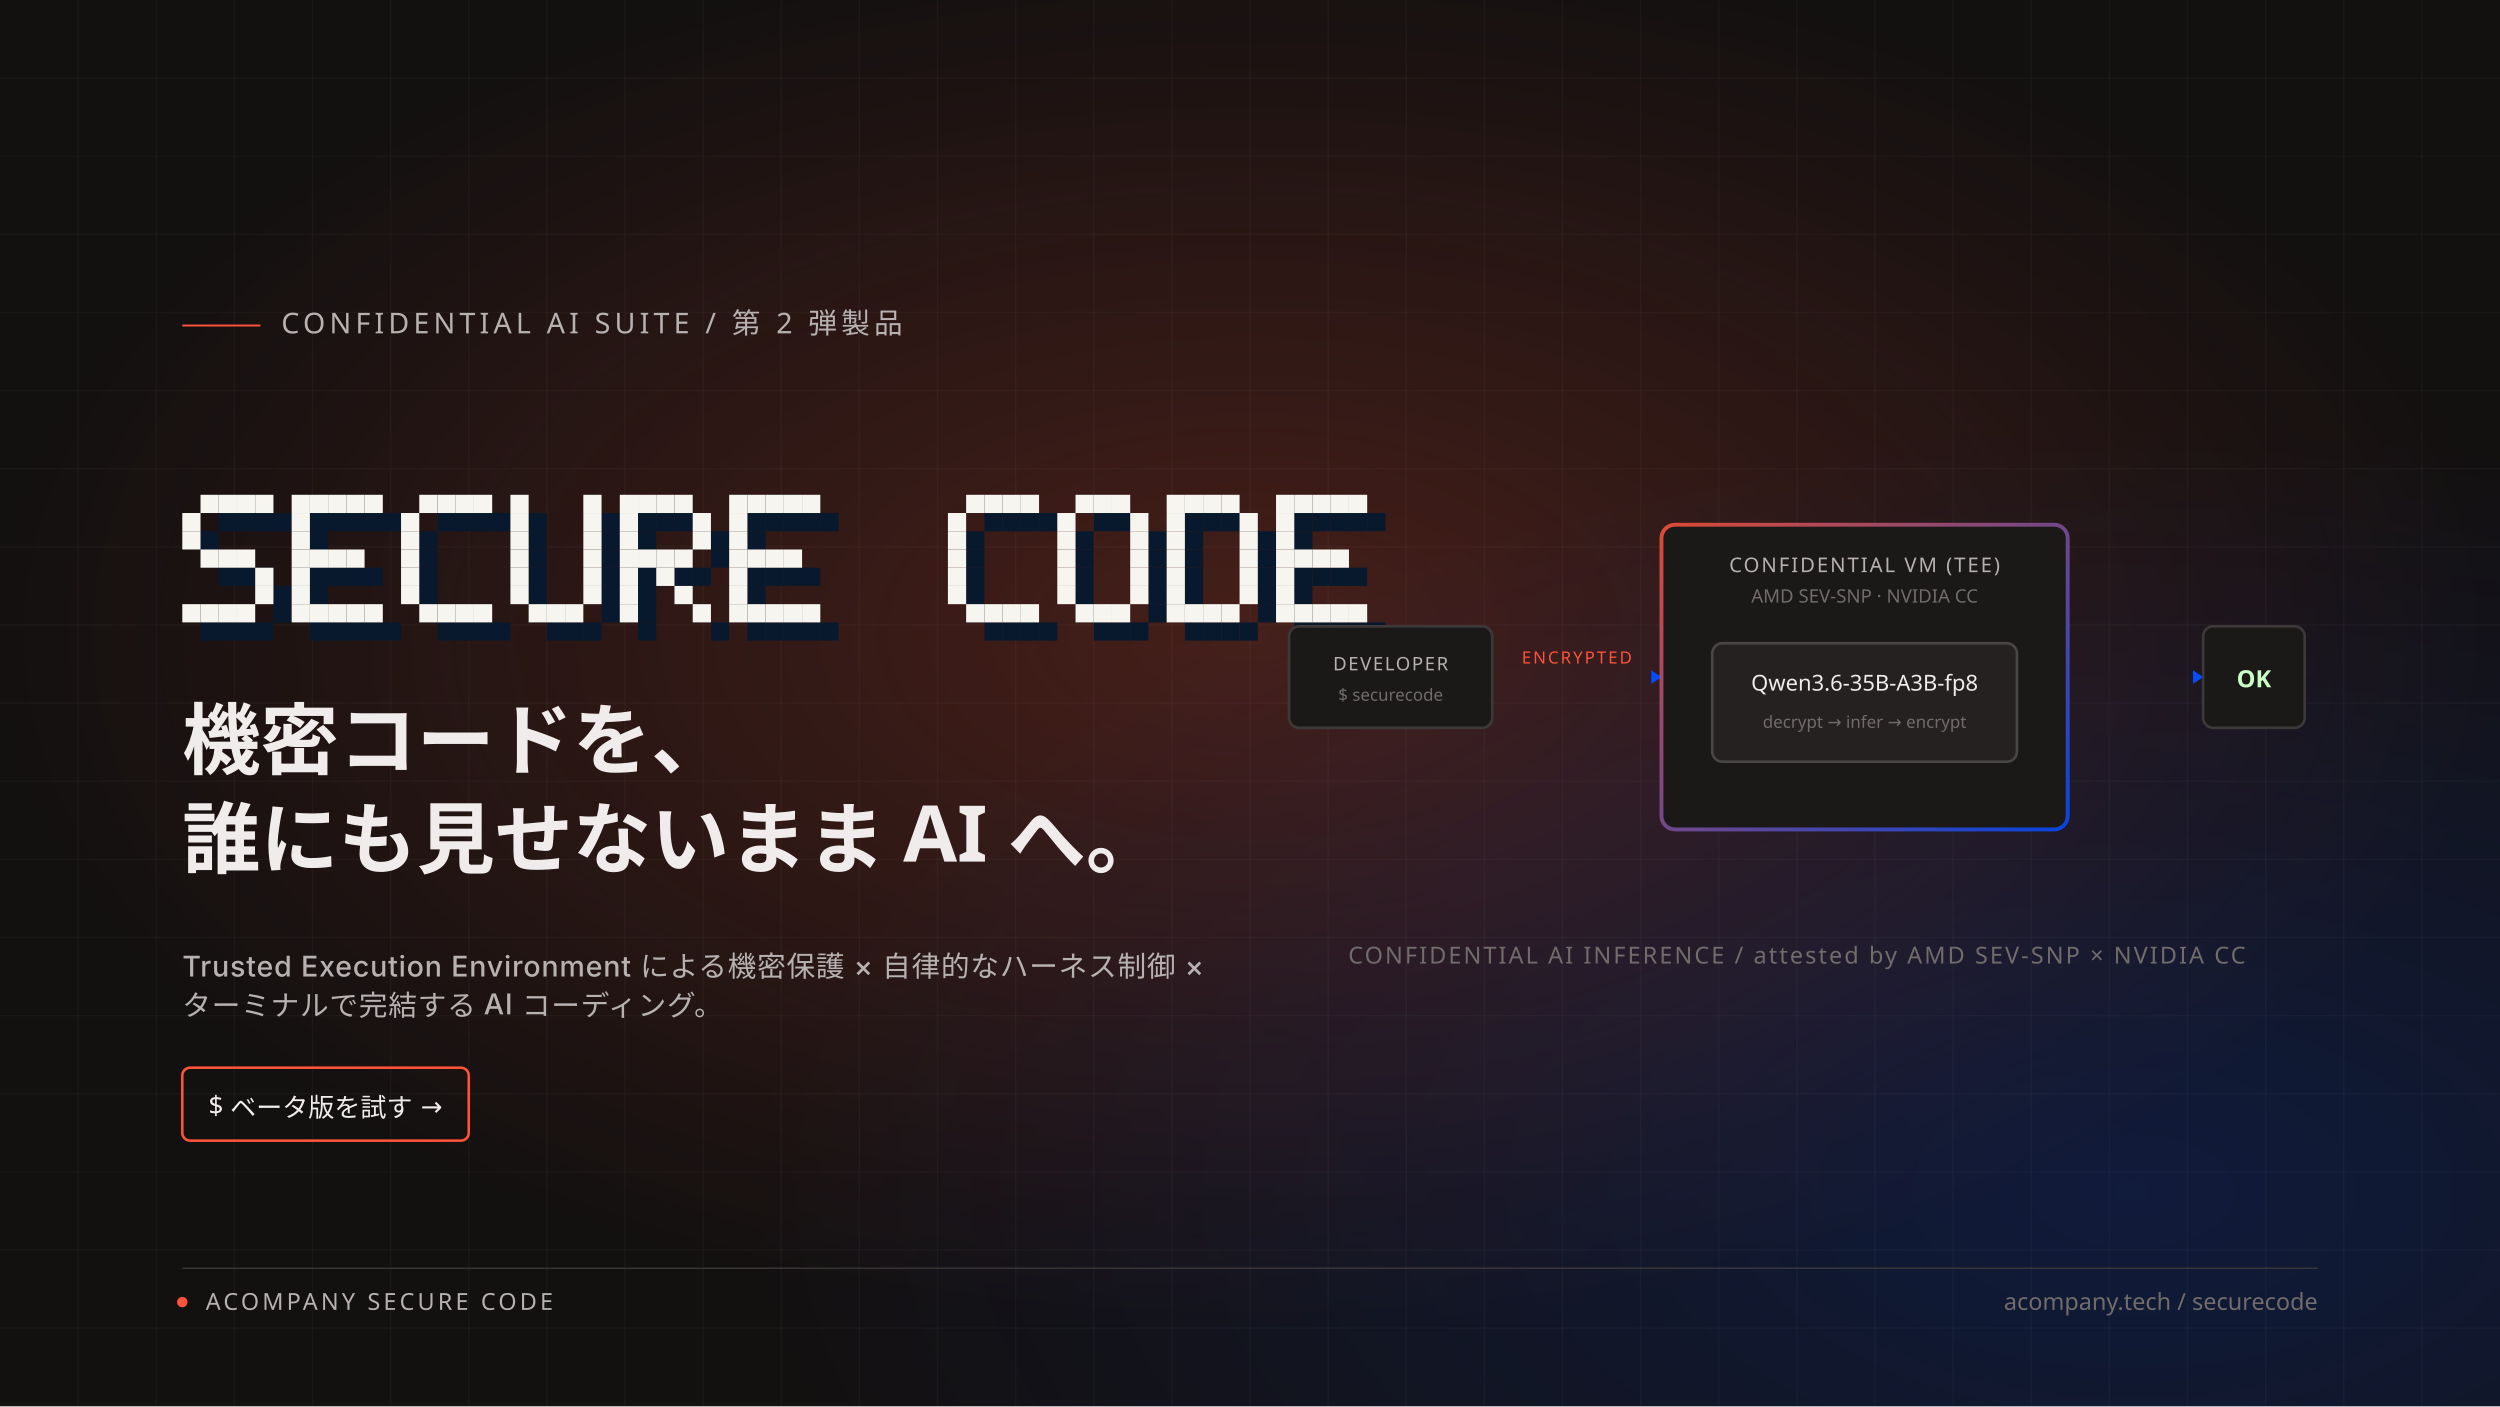
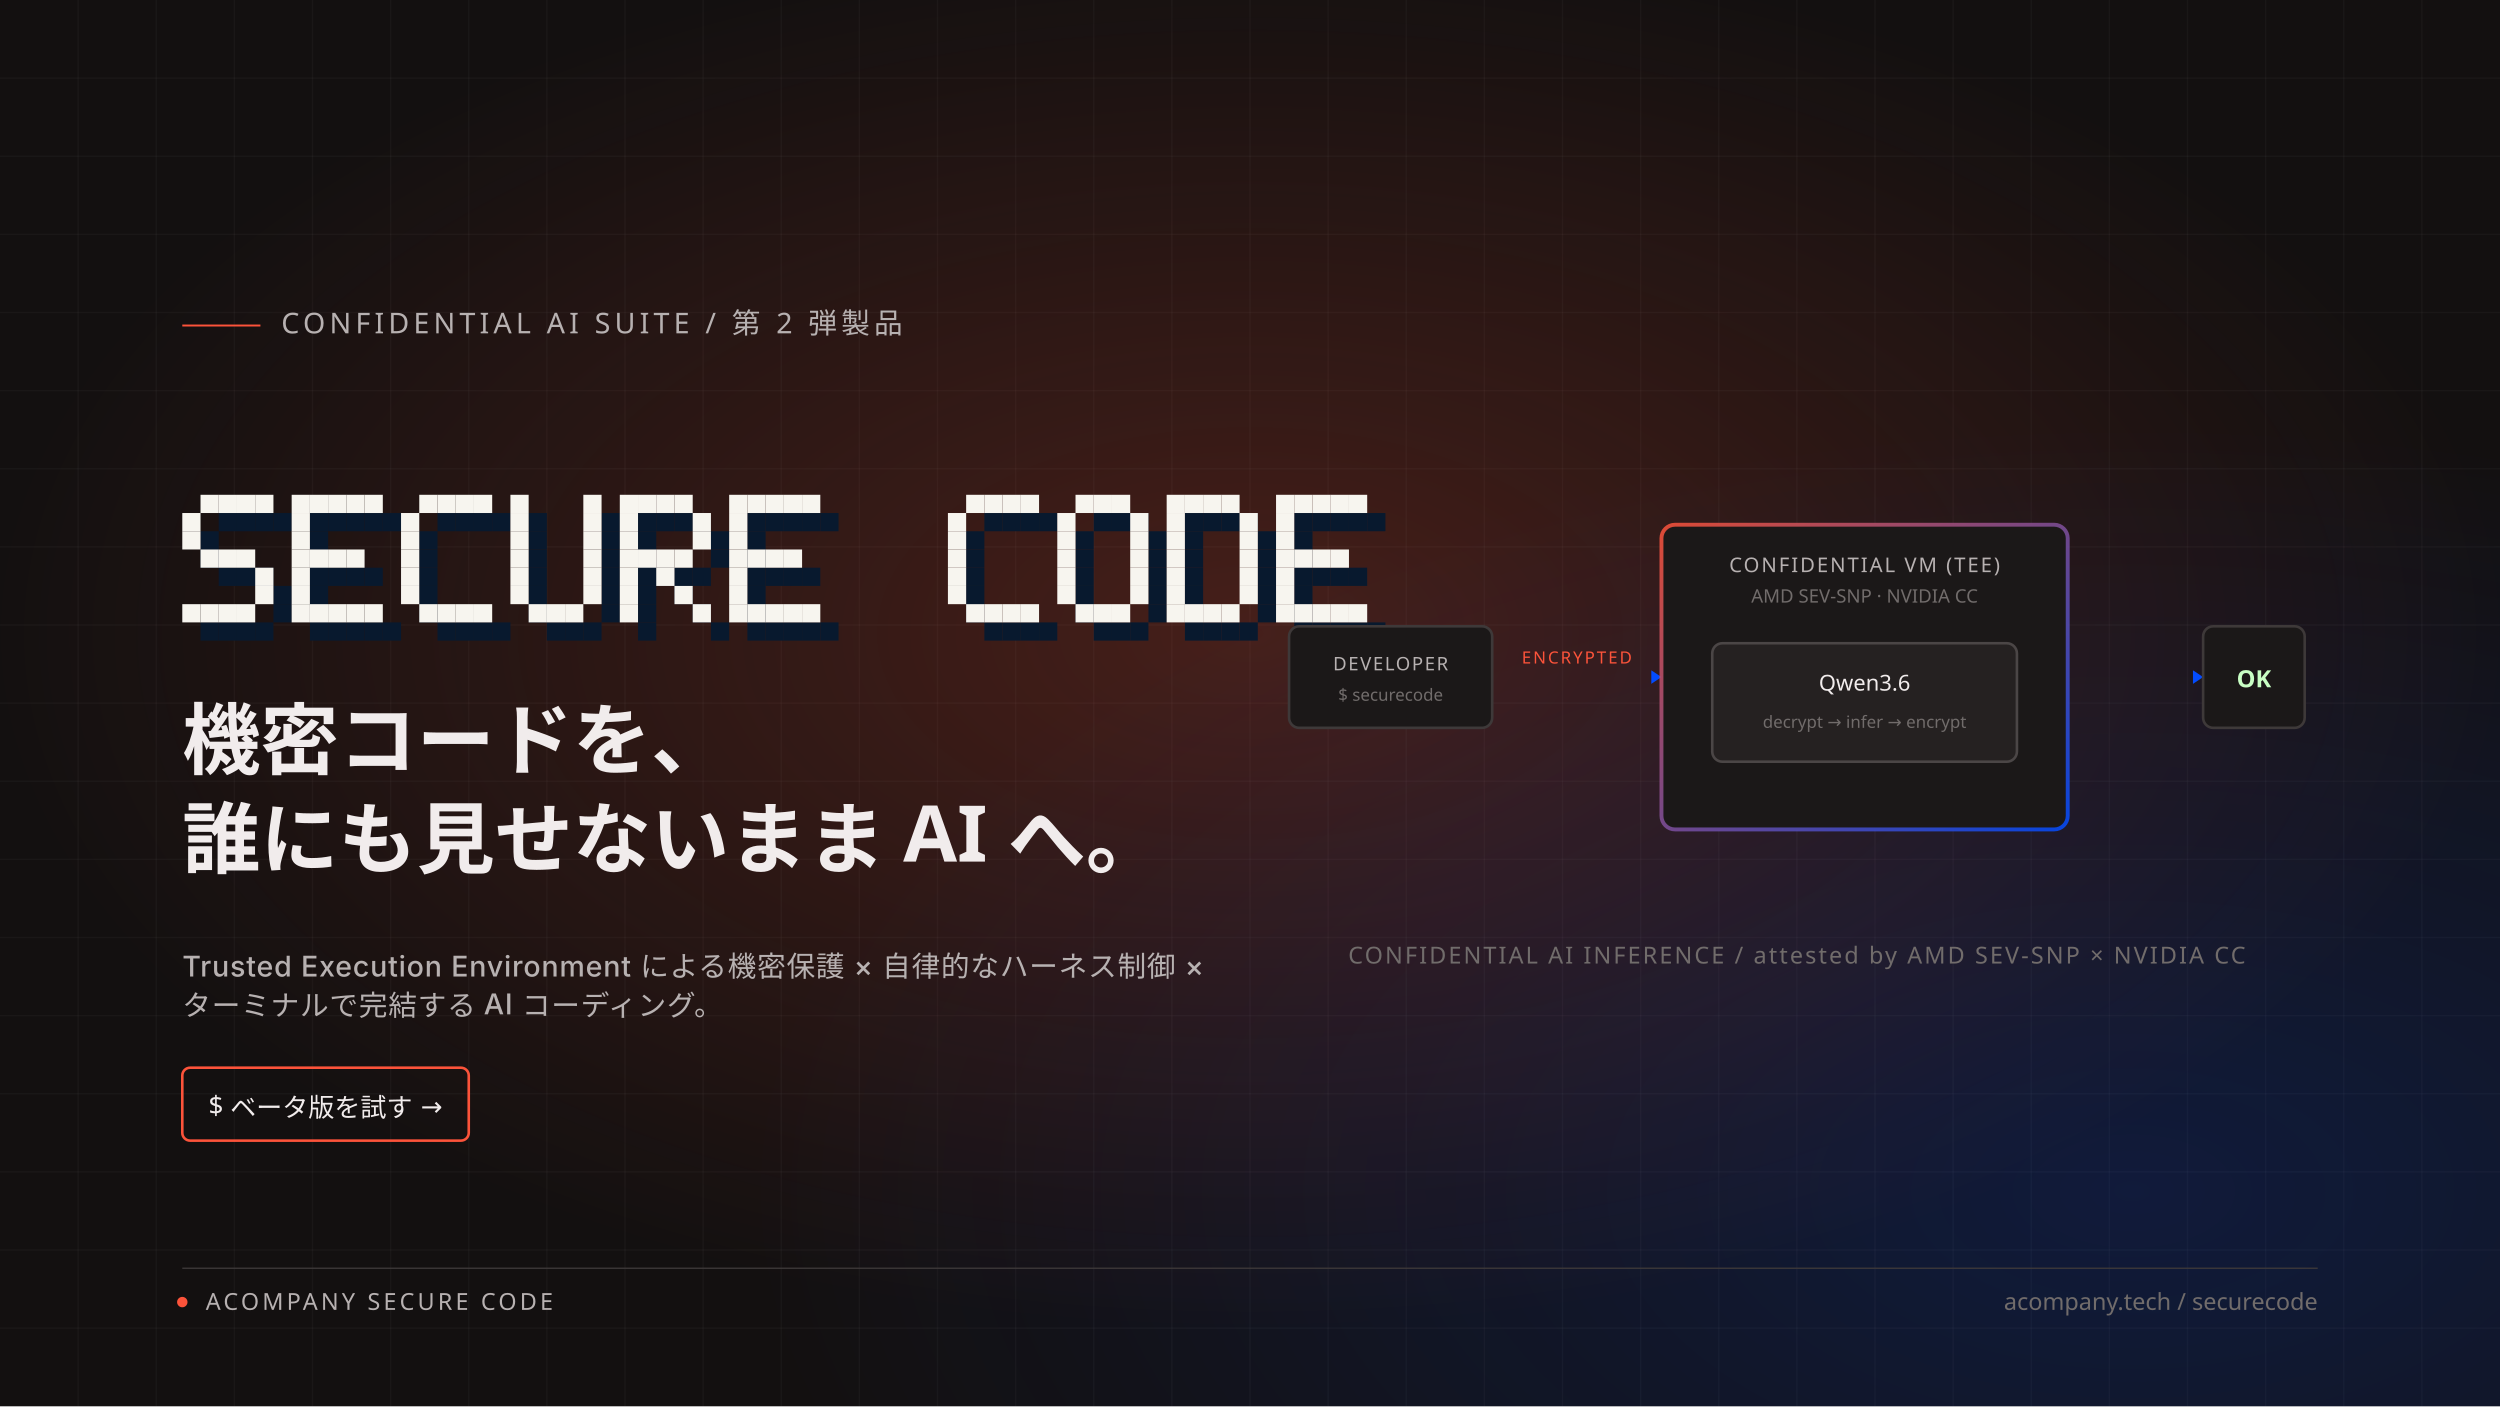
<svg xmlns="http://www.w3.org/2000/svg" width="1920" height="1080" viewBox="0 0 1920 1080" data-name="secure-code-key-visual-wide">
  <rect width="1920" height="1080" fill="#131010" />
  <g data-label="grid">
    <line x1="0" y1="60" x2="1920" y2="60" stroke="#ffffff" stroke-opacity="0.035" />
    <line x1="0" y1="120" x2="1920" y2="120" stroke="#ffffff" stroke-opacity="0.035" />
    <line x1="0" y1="180" x2="1920" y2="180" stroke="#ffffff" stroke-opacity="0.035" />
    <line x1="0" y1="240" x2="1920" y2="240" stroke="#ffffff" stroke-opacity="0.035" />
    <line x1="0" y1="300" x2="1920" y2="300" stroke="#ffffff" stroke-opacity="0.035" />
    <line x1="0" y1="360" x2="1920" y2="360" stroke="#ffffff" stroke-opacity="0.035" />
    <line x1="0" y1="420" x2="1920" y2="420" stroke="#ffffff" stroke-opacity="0.035" />
    <line x1="0" y1="480" x2="1920" y2="480" stroke="#ffffff" stroke-opacity="0.035" />
    <line x1="0" y1="540" x2="1920" y2="540" stroke="#ffffff" stroke-opacity="0.035" />
    <line x1="0" y1="600" x2="1920" y2="600" stroke="#ffffff" stroke-opacity="0.035" />
    <line x1="0" y1="660" x2="1920" y2="660" stroke="#ffffff" stroke-opacity="0.035" />
    <line x1="0" y1="720" x2="1920" y2="720" stroke="#ffffff" stroke-opacity="0.035" />
    <line x1="0" y1="780" x2="1920" y2="780" stroke="#ffffff" stroke-opacity="0.035" />
    <line x1="0" y1="840" x2="1920" y2="840" stroke="#ffffff" stroke-opacity="0.035" />
    <line x1="0" y1="900" x2="1920" y2="900" stroke="#ffffff" stroke-opacity="0.035" />
    <line x1="0" y1="960" x2="1920" y2="960" stroke="#ffffff" stroke-opacity="0.035" />
    <line x1="0" y1="1020" x2="1920" y2="1020" stroke="#ffffff" stroke-opacity="0.035" />
    <line x1="60" y1="0" x2="60" y2="1080" stroke="#ffffff" stroke-opacity="0.035" />
    <line x1="120" y1="0" x2="120" y2="1080" stroke="#ffffff" stroke-opacity="0.035" />
    <line x1="180" y1="0" x2="180" y2="1080" stroke="#ffffff" stroke-opacity="0.035" />
    <line x1="240" y1="0" x2="240" y2="1080" stroke="#ffffff" stroke-opacity="0.035" />
    <line x1="300" y1="0" x2="300" y2="1080" stroke="#ffffff" stroke-opacity="0.035" />
    <line x1="360" y1="0" x2="360" y2="1080" stroke="#ffffff" stroke-opacity="0.035" />
    <line x1="420" y1="0" x2="420" y2="1080" stroke="#ffffff" stroke-opacity="0.035" />
    <line x1="480" y1="0" x2="480" y2="1080" stroke="#ffffff" stroke-opacity="0.035" />
    <line x1="540" y1="0" x2="540" y2="1080" stroke="#ffffff" stroke-opacity="0.035" />
    <line x1="600" y1="0" x2="600" y2="1080" stroke="#ffffff" stroke-opacity="0.035" />
    <line x1="660" y1="0" x2="660" y2="1080" stroke="#ffffff" stroke-opacity="0.035" />
    <line x1="720" y1="0" x2="720" y2="1080" stroke="#ffffff" stroke-opacity="0.035" />
    <line x1="780" y1="0" x2="780" y2="1080" stroke="#ffffff" stroke-opacity="0.035" />
    <line x1="840" y1="0" x2="840" y2="1080" stroke="#ffffff" stroke-opacity="0.035" />
    <line x1="900" y1="0" x2="900" y2="1080" stroke="#ffffff" stroke-opacity="0.035" />
    <line x1="960" y1="0" x2="960" y2="1080" stroke="#ffffff" stroke-opacity="0.035" />
    <line x1="1020" y1="0" x2="1020" y2="1080" stroke="#ffffff" stroke-opacity="0.035" />
    <line x1="1080" y1="0" x2="1080" y2="1080" stroke="#ffffff" stroke-opacity="0.035" />
    <line x1="1140" y1="0" x2="1140" y2="1080" stroke="#ffffff" stroke-opacity="0.035" />
    <line x1="1200" y1="0" x2="1200" y2="1080" stroke="#ffffff" stroke-opacity="0.035" />
    <line x1="1260" y1="0" x2="1260" y2="1080" stroke="#ffffff" stroke-opacity="0.035" />
    <line x1="1320" y1="0" x2="1320" y2="1080" stroke="#ffffff" stroke-opacity="0.035" />
    <line x1="1380" y1="0" x2="1380" y2="1080" stroke="#ffffff" stroke-opacity="0.035" />
    <line x1="1440" y1="0" x2="1440" y2="1080" stroke="#ffffff" stroke-opacity="0.035" />
    <line x1="1500" y1="0" x2="1500" y2="1080" stroke="#ffffff" stroke-opacity="0.035" />
    <line x1="1560" y1="0" x2="1560" y2="1080" stroke="#ffffff" stroke-opacity="0.035" />
    <line x1="1620" y1="0" x2="1620" y2="1080" stroke="#ffffff" stroke-opacity="0.035" />
    <line x1="1680" y1="0" x2="1680" y2="1080" stroke="#ffffff" stroke-opacity="0.035" />
    <line x1="1740" y1="0" x2="1740" y2="1080" stroke="#ffffff" stroke-opacity="0.035" />
    <line x1="1800" y1="0" x2="1800" y2="1080" stroke="#ffffff" stroke-opacity="0.035" />
    <line x1="1860" y1="0" x2="1860" y2="1080" stroke="#ffffff" stroke-opacity="0.035" />
  </g>
  <g data-label="ambient">
    <radialGradient id="glow-ember" cx="0.5" cy="0.45" r="0.5">
      <stop offset="0%" stop-color="#fc533a" stop-opacity="0.22" />
      <stop offset="100%" stop-color="#fc533a" stop-opacity="0" />
    </radialGradient>
    <radialGradient id="glow-cobalt" cx="0.85" cy="0.85" r="0.55">
      <stop offset="0%" stop-color="#034cff" stop-opacity="0.18" />
      <stop offset="100%" stop-color="#034cff" stop-opacity="0" />
    </radialGradient>
    <rect width="1920" height="1080" fill="url(#glow-ember)" />
    <rect width="1920" height="1080" fill="url(#glow-cobalt)" />
  </g>
  <g data-label="left-pane">
    <g data-label="stamp">
      <line x1="140" y1="250" x2="200" y2="250" stroke="#fc533a" stroke-width="1.5" />
      <text x="216" y="256" font-family="JetBrains Mono, sans-serif" font-size="22" font-weight="500" fill="#b7b1b1" text-anchor="start" letter-spacing="3.2">CONFIDENTIAL AI SUITE  /  第 2 弾製品</text>
    </g>
    <g data-label="wordmark">
      <g data-label="wordmark-shadow">
        <rect x="168" y="394" width="14" height="14" fill="#08192e" />
        <rect x="182" y="394" width="14" height="14" fill="#08192e" />
        <rect x="196" y="394" width="14" height="14" fill="#08192e" />
        <rect x="210" y="394" width="14" height="14" fill="#08192e" />
        <rect x="154" y="408" width="14" height="14" fill="#08192e" />
        <rect x="154" y="422" width="14" height="14" fill="#08192e" />
        <rect x="168" y="436" width="14" height="14" fill="#08192e" />
        <rect x="182" y="436" width="14" height="14" fill="#08192e" />
        <rect x="196" y="436" width="14" height="14" fill="#08192e" />
        <rect x="210" y="450" width="14" height="14" fill="#08192e" />
        <rect x="210" y="464" width="14" height="14" fill="#08192e" />
        <rect x="154" y="478" width="14" height="14" fill="#08192e" />
        <rect x="168" y="478" width="14" height="14" fill="#08192e" />
        <rect x="182" y="478" width="14" height="14" fill="#08192e" />
        <rect x="196" y="478" width="14" height="14" fill="#08192e" />
        <rect x="238" y="394" width="14" height="14" fill="#08192e" />
        <rect x="252" y="394" width="14" height="14" fill="#08192e" />
        <rect x="266" y="394" width="14" height="14" fill="#08192e" />
        <rect x="280" y="394" width="14" height="14" fill="#08192e" />
        <rect x="294" y="394" width="14" height="14" fill="#08192e" />
        <rect x="238" y="408" width="14" height="14" fill="#08192e" />
        <rect x="238" y="422" width="14" height="14" fill="#08192e" />
        <rect x="238" y="436" width="14" height="14" fill="#08192e" />
        <rect x="252" y="436" width="14" height="14" fill="#08192e" />
        <rect x="266" y="436" width="14" height="14" fill="#08192e" />
        <rect x="280" y="436" width="14" height="14" fill="#08192e" />
        <rect x="238" y="450" width="14" height="14" fill="#08192e" />
        <rect x="238" y="464" width="14" height="14" fill="#08192e" />
        <rect x="238" y="478" width="14" height="14" fill="#08192e" />
        <rect x="252" y="478" width="14" height="14" fill="#08192e" />
        <rect x="266" y="478" width="14" height="14" fill="#08192e" />
        <rect x="280" y="478" width="14" height="14" fill="#08192e" />
        <rect x="294" y="478" width="14" height="14" fill="#08192e" />
        <rect x="336" y="394" width="14" height="14" fill="#08192e" />
        <rect x="350" y="394" width="14" height="14" fill="#08192e" />
        <rect x="364" y="394" width="14" height="14" fill="#08192e" />
        <rect x="378" y="394" width="14" height="14" fill="#08192e" />
        <rect x="322" y="408" width="14" height="14" fill="#08192e" />
        <rect x="322" y="422" width="14" height="14" fill="#08192e" />
        <rect x="322" y="436" width="14" height="14" fill="#08192e" />
        <rect x="322" y="450" width="14" height="14" fill="#08192e" />
        <rect x="322" y="464" width="14" height="14" fill="#08192e" />
        <rect x="336" y="478" width="14" height="14" fill="#08192e" />
        <rect x="350" y="478" width="14" height="14" fill="#08192e" />
        <rect x="364" y="478" width="14" height="14" fill="#08192e" />
        <rect x="378" y="478" width="14" height="14" fill="#08192e" />
        <rect x="406" y="394" width="14" height="14" fill="#08192e" />
        <rect x="462" y="394" width="14" height="14" fill="#08192e" />
        <rect x="406" y="408" width="14" height="14" fill="#08192e" />
        <rect x="462" y="408" width="14" height="14" fill="#08192e" />
        <rect x="406" y="422" width="14" height="14" fill="#08192e" />
        <rect x="462" y="422" width="14" height="14" fill="#08192e" />
        <rect x="406" y="436" width="14" height="14" fill="#08192e" />
        <rect x="462" y="436" width="14" height="14" fill="#08192e" />
        <rect x="406" y="450" width="14" height="14" fill="#08192e" />
        <rect x="462" y="450" width="14" height="14" fill="#08192e" />
        <rect x="406" y="464" width="14" height="14" fill="#08192e" />
        <rect x="462" y="464" width="14" height="14" fill="#08192e" />
        <rect x="420" y="478" width="14" height="14" fill="#08192e" />
        <rect x="434" y="478" width="14" height="14" fill="#08192e" />
        <rect x="448" y="478" width="14" height="14" fill="#08192e" />
        <rect x="490" y="394" width="14" height="14" fill="#08192e" />
        <rect x="504" y="394" width="14" height="14" fill="#08192e" />
        <rect x="518" y="394" width="14" height="14" fill="#08192e" />
        <rect x="532" y="394" width="14" height="14" fill="#08192e" />
        <rect x="490" y="408" width="14" height="14" fill="#08192e" />
        <rect x="546" y="408" width="14" height="14" fill="#08192e" />
        <rect x="490" y="422" width="14" height="14" fill="#08192e" />
        <rect x="546" y="422" width="14" height="14" fill="#08192e" />
        <rect x="490" y="436" width="14" height="14" fill="#08192e" />
        <rect x="504" y="436" width="14" height="14" fill="#08192e" />
        <rect x="518" y="436" width="14" height="14" fill="#08192e" />
        <rect x="532" y="436" width="14" height="14" fill="#08192e" />
        <rect x="490" y="450" width="14" height="14" fill="#08192e" />
        <rect x="518" y="450" width="14" height="14" fill="#08192e" />
        <rect x="490" y="464" width="14" height="14" fill="#08192e" />
        <rect x="532" y="464" width="14" height="14" fill="#08192e" />
        <rect x="490" y="478" width="14" height="14" fill="#08192e" />
        <rect x="546" y="478" width="14" height="14" fill="#08192e" />
        <rect x="574" y="394" width="14" height="14" fill="#08192e" />
        <rect x="588" y="394" width="14" height="14" fill="#08192e" />
        <rect x="602" y="394" width="14" height="14" fill="#08192e" />
        <rect x="616" y="394" width="14" height="14" fill="#08192e" />
        <rect x="630" y="394" width="14" height="14" fill="#08192e" />
        <rect x="574" y="408" width="14" height="14" fill="#08192e" />
        <rect x="574" y="422" width="14" height="14" fill="#08192e" />
        <rect x="574" y="436" width="14" height="14" fill="#08192e" />
        <rect x="588" y="436" width="14" height="14" fill="#08192e" />
        <rect x="602" y="436" width="14" height="14" fill="#08192e" />
        <rect x="616" y="436" width="14" height="14" fill="#08192e" />
        <rect x="574" y="450" width="14" height="14" fill="#08192e" />
        <rect x="574" y="464" width="14" height="14" fill="#08192e" />
        <rect x="574" y="478" width="14" height="14" fill="#08192e" />
        <rect x="588" y="478" width="14" height="14" fill="#08192e" />
        <rect x="602" y="478" width="14" height="14" fill="#08192e" />
        <rect x="616" y="478" width="14" height="14" fill="#08192e" />
        <rect x="630" y="478" width="14" height="14" fill="#08192e" />
        <rect x="756" y="394" width="14" height="14" fill="#08192e" />
        <rect x="770" y="394" width="14" height="14" fill="#08192e" />
        <rect x="784" y="394" width="14" height="14" fill="#08192e" />
        <rect x="798" y="394" width="14" height="14" fill="#08192e" />
        <rect x="742" y="408" width="14" height="14" fill="#08192e" />
        <rect x="742" y="422" width="14" height="14" fill="#08192e" />
        <rect x="742" y="436" width="14" height="14" fill="#08192e" />
        <rect x="742" y="450" width="14" height="14" fill="#08192e" />
        <rect x="742" y="464" width="14" height="14" fill="#08192e" />
        <rect x="756" y="478" width="14" height="14" fill="#08192e" />
        <rect x="770" y="478" width="14" height="14" fill="#08192e" />
        <rect x="784" y="478" width="14" height="14" fill="#08192e" />
        <rect x="798" y="478" width="14" height="14" fill="#08192e" />
        <rect x="840" y="394" width="14" height="14" fill="#08192e" />
        <rect x="854" y="394" width="14" height="14" fill="#08192e" />
        <rect x="868" y="394" width="14" height="14" fill="#08192e" />
        <rect x="826" y="408" width="14" height="14" fill="#08192e" />
        <rect x="882" y="408" width="14" height="14" fill="#08192e" />
        <rect x="826" y="422" width="14" height="14" fill="#08192e" />
        <rect x="882" y="422" width="14" height="14" fill="#08192e" />
        <rect x="826" y="436" width="14" height="14" fill="#08192e" />
        <rect x="882" y="436" width="14" height="14" fill="#08192e" />
        <rect x="826" y="450" width="14" height="14" fill="#08192e" />
        <rect x="882" y="450" width="14" height="14" fill="#08192e" />
        <rect x="826" y="464" width="14" height="14" fill="#08192e" />
        <rect x="882" y="464" width="14" height="14" fill="#08192e" />
        <rect x="840" y="478" width="14" height="14" fill="#08192e" />
        <rect x="854" y="478" width="14" height="14" fill="#08192e" />
        <rect x="868" y="478" width="14" height="14" fill="#08192e" />
        <rect x="910" y="394" width="14" height="14" fill="#08192e" />
        <rect x="924" y="394" width="14" height="14" fill="#08192e" />
        <rect x="938" y="394" width="14" height="14" fill="#08192e" />
        <rect x="952" y="394" width="14" height="14" fill="#08192e" />
        <rect x="910" y="408" width="14" height="14" fill="#08192e" />
        <rect x="966" y="408" width="14" height="14" fill="#08192e" />
        <rect x="910" y="422" width="14" height="14" fill="#08192e" />
        <rect x="966" y="422" width="14" height="14" fill="#08192e" />
        <rect x="910" y="436" width="14" height="14" fill="#08192e" />
        <rect x="966" y="436" width="14" height="14" fill="#08192e" />
        <rect x="910" y="450" width="14" height="14" fill="#08192e" />
        <rect x="966" y="450" width="14" height="14" fill="#08192e" />
        <rect x="910" y="464" width="14" height="14" fill="#08192e" />
        <rect x="966" y="464" width="14" height="14" fill="#08192e" />
        <rect x="910" y="478" width="14" height="14" fill="#08192e" />
        <rect x="924" y="478" width="14" height="14" fill="#08192e" />
        <rect x="938" y="478" width="14" height="14" fill="#08192e" />
        <rect x="952" y="478" width="14" height="14" fill="#08192e" />
        <rect x="994" y="394" width="14" height="14" fill="#08192e" />
        <rect x="1008" y="394" width="14" height="14" fill="#08192e" />
        <rect x="1022" y="394" width="14" height="14" fill="#08192e" />
        <rect x="1036" y="394" width="14" height="14" fill="#08192e" />
        <rect x="1050" y="394" width="14" height="14" fill="#08192e" />
        <rect x="994" y="408" width="14" height="14" fill="#08192e" />
        <rect x="994" y="422" width="14" height="14" fill="#08192e" />
        <rect x="994" y="436" width="14" height="14" fill="#08192e" />
        <rect x="1008" y="436" width="14" height="14" fill="#08192e" />
        <rect x="1022" y="436" width="14" height="14" fill="#08192e" />
        <rect x="1036" y="436" width="14" height="14" fill="#08192e" />
        <rect x="994" y="450" width="14" height="14" fill="#08192e" />
        <rect x="994" y="464" width="14" height="14" fill="#08192e" />
        <rect x="994" y="478" width="14" height="14" fill="#08192e" />
        <rect x="1008" y="478" width="14" height="14" fill="#08192e" />
        <rect x="1022" y="478" width="14" height="14" fill="#08192e" />
        <rect x="1036" y="478" width="14" height="14" fill="#08192e" />
        <rect x="1050" y="478" width="14" height="14" fill="#08192e" />
      </g>
      <g data-label="wordmark-main">
        <rect x="154" y="380" width="14" height="14" fill="#f7f5ef" />
        <rect x="168" y="380" width="14" height="14" fill="#f7f5ef" />
        <rect x="182" y="380" width="14" height="14" fill="#f7f5ef" />
        <rect x="196" y="380" width="14" height="14" fill="#f7f5ef" />
        <rect x="140" y="394" width="14" height="14" fill="#f7f5ef" />
        <rect x="140" y="408" width="14" height="14" fill="#f7f5ef" />
        <rect x="154" y="422" width="14" height="14" fill="#f7f5ef" />
        <rect x="168" y="422" width="14" height="14" fill="#f7f5ef" />
        <rect x="182" y="422" width="14" height="14" fill="#f7f5ef" />
        <rect x="196" y="436" width="14" height="14" fill="#f7f5ef" />
        <rect x="196" y="450" width="14" height="14" fill="#f7f5ef" />
        <rect x="140" y="464" width="14" height="14" fill="#f7f5ef" />
        <rect x="154" y="464" width="14" height="14" fill="#f7f5ef" />
        <rect x="168" y="464" width="14" height="14" fill="#f7f5ef" />
        <rect x="182" y="464" width="14" height="14" fill="#f7f5ef" />
        <rect x="224" y="380" width="14" height="14" fill="#f7f5ef" />
        <rect x="238" y="380" width="14" height="14" fill="#f7f5ef" />
        <rect x="252" y="380" width="14" height="14" fill="#f7f5ef" />
        <rect x="266" y="380" width="14" height="14" fill="#f7f5ef" />
        <rect x="280" y="380" width="14" height="14" fill="#f7f5ef" />
        <rect x="224" y="394" width="14" height="14" fill="#f7f5ef" />
        <rect x="224" y="408" width="14" height="14" fill="#f7f5ef" />
        <rect x="224" y="422" width="14" height="14" fill="#f7f5ef" />
        <rect x="238" y="422" width="14" height="14" fill="#f7f5ef" />
        <rect x="252" y="422" width="14" height="14" fill="#f7f5ef" />
        <rect x="266" y="422" width="14" height="14" fill="#f7f5ef" />
        <rect x="224" y="436" width="14" height="14" fill="#f7f5ef" />
        <rect x="224" y="450" width="14" height="14" fill="#f7f5ef" />
        <rect x="224" y="464" width="14" height="14" fill="#f7f5ef" />
        <rect x="238" y="464" width="14" height="14" fill="#f7f5ef" />
        <rect x="252" y="464" width="14" height="14" fill="#f7f5ef" />
        <rect x="266" y="464" width="14" height="14" fill="#f7f5ef" />
        <rect x="280" y="464" width="14" height="14" fill="#f7f5ef" />
        <rect x="322" y="380" width="14" height="14" fill="#f7f5ef" />
        <rect x="336" y="380" width="14" height="14" fill="#f7f5ef" />
        <rect x="350" y="380" width="14" height="14" fill="#f7f5ef" />
        <rect x="364" y="380" width="14" height="14" fill="#f7f5ef" />
        <rect x="308" y="394" width="14" height="14" fill="#f7f5ef" />
        <rect x="308" y="408" width="14" height="14" fill="#f7f5ef" />
        <rect x="308" y="422" width="14" height="14" fill="#f7f5ef" />
        <rect x="308" y="436" width="14" height="14" fill="#f7f5ef" />
        <rect x="308" y="450" width="14" height="14" fill="#f7f5ef" />
        <rect x="322" y="464" width="14" height="14" fill="#f7f5ef" />
        <rect x="336" y="464" width="14" height="14" fill="#f7f5ef" />
        <rect x="350" y="464" width="14" height="14" fill="#f7f5ef" />
        <rect x="364" y="464" width="14" height="14" fill="#f7f5ef" />
        <rect x="392" y="380" width="14" height="14" fill="#f7f5ef" />
        <rect x="448" y="380" width="14" height="14" fill="#f7f5ef" />
        <rect x="392" y="394" width="14" height="14" fill="#f7f5ef" />
        <rect x="448" y="394" width="14" height="14" fill="#f7f5ef" />
        <rect x="392" y="408" width="14" height="14" fill="#f7f5ef" />
        <rect x="448" y="408" width="14" height="14" fill="#f7f5ef" />
        <rect x="392" y="422" width="14" height="14" fill="#f7f5ef" />
        <rect x="448" y="422" width="14" height="14" fill="#f7f5ef" />
        <rect x="392" y="436" width="14" height="14" fill="#f7f5ef" />
        <rect x="448" y="436" width="14" height="14" fill="#f7f5ef" />
        <rect x="392" y="450" width="14" height="14" fill="#f7f5ef" />
        <rect x="448" y="450" width="14" height="14" fill="#f7f5ef" />
        <rect x="406" y="464" width="14" height="14" fill="#f7f5ef" />
        <rect x="420" y="464" width="14" height="14" fill="#f7f5ef" />
        <rect x="434" y="464" width="14" height="14" fill="#f7f5ef" />
        <rect x="476" y="380" width="14" height="14" fill="#f7f5ef" />
        <rect x="490" y="380" width="14" height="14" fill="#f7f5ef" />
        <rect x="504" y="380" width="14" height="14" fill="#f7f5ef" />
        <rect x="518" y="380" width="14" height="14" fill="#f7f5ef" />
        <rect x="476" y="394" width="14" height="14" fill="#f7f5ef" />
        <rect x="532" y="394" width="14" height="14" fill="#f7f5ef" />
        <rect x="476" y="408" width="14" height="14" fill="#f7f5ef" />
        <rect x="532" y="408" width="14" height="14" fill="#f7f5ef" />
        <rect x="476" y="422" width="14" height="14" fill="#f7f5ef" />
        <rect x="490" y="422" width="14" height="14" fill="#f7f5ef" />
        <rect x="504" y="422" width="14" height="14" fill="#f7f5ef" />
        <rect x="518" y="422" width="14" height="14" fill="#f7f5ef" />
        <rect x="476" y="436" width="14" height="14" fill="#f7f5ef" />
        <rect x="504" y="436" width="14" height="14" fill="#f7f5ef" />
        <rect x="476" y="450" width="14" height="14" fill="#f7f5ef" />
        <rect x="518" y="450" width="14" height="14" fill="#f7f5ef" />
        <rect x="476" y="464" width="14" height="14" fill="#f7f5ef" />
        <rect x="532" y="464" width="14" height="14" fill="#f7f5ef" />
        <rect x="560" y="380" width="14" height="14" fill="#f7f5ef" />
        <rect x="574" y="380" width="14" height="14" fill="#f7f5ef" />
        <rect x="588" y="380" width="14" height="14" fill="#f7f5ef" />
        <rect x="602" y="380" width="14" height="14" fill="#f7f5ef" />
        <rect x="616" y="380" width="14" height="14" fill="#f7f5ef" />
        <rect x="560" y="394" width="14" height="14" fill="#f7f5ef" />
        <rect x="560" y="408" width="14" height="14" fill="#f7f5ef" />
        <rect x="560" y="422" width="14" height="14" fill="#f7f5ef" />
        <rect x="574" y="422" width="14" height="14" fill="#f7f5ef" />
        <rect x="588" y="422" width="14" height="14" fill="#f7f5ef" />
        <rect x="602" y="422" width="14" height="14" fill="#f7f5ef" />
        <rect x="560" y="436" width="14" height="14" fill="#f7f5ef" />
        <rect x="560" y="450" width="14" height="14" fill="#f7f5ef" />
        <rect x="560" y="464" width="14" height="14" fill="#f7f5ef" />
        <rect x="574" y="464" width="14" height="14" fill="#f7f5ef" />
        <rect x="588" y="464" width="14" height="14" fill="#f7f5ef" />
        <rect x="602" y="464" width="14" height="14" fill="#f7f5ef" />
        <rect x="616" y="464" width="14" height="14" fill="#f7f5ef" />
        <rect x="742" y="380" width="14" height="14" fill="#f7f5ef" />
        <rect x="756" y="380" width="14" height="14" fill="#f7f5ef" />
        <rect x="770" y="380" width="14" height="14" fill="#f7f5ef" />
        <rect x="784" y="380" width="14" height="14" fill="#f7f5ef" />
        <rect x="728" y="394" width="14" height="14" fill="#f7f5ef" />
        <rect x="728" y="408" width="14" height="14" fill="#f7f5ef" />
        <rect x="728" y="422" width="14" height="14" fill="#f7f5ef" />
        <rect x="728" y="436" width="14" height="14" fill="#f7f5ef" />
        <rect x="728" y="450" width="14" height="14" fill="#f7f5ef" />
        <rect x="742" y="464" width="14" height="14" fill="#f7f5ef" />
        <rect x="756" y="464" width="14" height="14" fill="#f7f5ef" />
        <rect x="770" y="464" width="14" height="14" fill="#f7f5ef" />
        <rect x="784" y="464" width="14" height="14" fill="#f7f5ef" />
        <rect x="826" y="380" width="14" height="14" fill="#f7f5ef" />
        <rect x="840" y="380" width="14" height="14" fill="#f7f5ef" />
        <rect x="854" y="380" width="14" height="14" fill="#f7f5ef" />
        <rect x="812" y="394" width="14" height="14" fill="#f7f5ef" />
        <rect x="868" y="394" width="14" height="14" fill="#f7f5ef" />
        <rect x="812" y="408" width="14" height="14" fill="#f7f5ef" />
        <rect x="868" y="408" width="14" height="14" fill="#f7f5ef" />
        <rect x="812" y="422" width="14" height="14" fill="#f7f5ef" />
        <rect x="868" y="422" width="14" height="14" fill="#f7f5ef" />
        <rect x="812" y="436" width="14" height="14" fill="#f7f5ef" />
        <rect x="868" y="436" width="14" height="14" fill="#f7f5ef" />
        <rect x="812" y="450" width="14" height="14" fill="#f7f5ef" />
        <rect x="868" y="450" width="14" height="14" fill="#f7f5ef" />
        <rect x="826" y="464" width="14" height="14" fill="#f7f5ef" />
        <rect x="840" y="464" width="14" height="14" fill="#f7f5ef" />
        <rect x="854" y="464" width="14" height="14" fill="#f7f5ef" />
        <rect x="896" y="380" width="14" height="14" fill="#f7f5ef" />
        <rect x="910" y="380" width="14" height="14" fill="#f7f5ef" />
        <rect x="924" y="380" width="14" height="14" fill="#f7f5ef" />
        <rect x="938" y="380" width="14" height="14" fill="#f7f5ef" />
        <rect x="896" y="394" width="14" height="14" fill="#f7f5ef" />
        <rect x="952" y="394" width="14" height="14" fill="#f7f5ef" />
        <rect x="896" y="408" width="14" height="14" fill="#f7f5ef" />
        <rect x="952" y="408" width="14" height="14" fill="#f7f5ef" />
        <rect x="896" y="422" width="14" height="14" fill="#f7f5ef" />
        <rect x="952" y="422" width="14" height="14" fill="#f7f5ef" />
        <rect x="896" y="436" width="14" height="14" fill="#f7f5ef" />
        <rect x="952" y="436" width="14" height="14" fill="#f7f5ef" />
        <rect x="896" y="450" width="14" height="14" fill="#f7f5ef" />
        <rect x="952" y="450" width="14" height="14" fill="#f7f5ef" />
        <rect x="896" y="464" width="14" height="14" fill="#f7f5ef" />
        <rect x="910" y="464" width="14" height="14" fill="#f7f5ef" />
        <rect x="924" y="464" width="14" height="14" fill="#f7f5ef" />
        <rect x="938" y="464" width="14" height="14" fill="#f7f5ef" />
        <rect x="980" y="380" width="14" height="14" fill="#f7f5ef" />
        <rect x="994" y="380" width="14" height="14" fill="#f7f5ef" />
        <rect x="1008" y="380" width="14" height="14" fill="#f7f5ef" />
        <rect x="1022" y="380" width="14" height="14" fill="#f7f5ef" />
        <rect x="1036" y="380" width="14" height="14" fill="#f7f5ef" />
        <rect x="980" y="394" width="14" height="14" fill="#f7f5ef" />
        <rect x="980" y="408" width="14" height="14" fill="#f7f5ef" />
        <rect x="980" y="422" width="14" height="14" fill="#f7f5ef" />
        <rect x="994" y="422" width="14" height="14" fill="#f7f5ef" />
        <rect x="1008" y="422" width="14" height="14" fill="#f7f5ef" />
        <rect x="1022" y="422" width="14" height="14" fill="#f7f5ef" />
        <rect x="980" y="436" width="14" height="14" fill="#f7f5ef" />
        <rect x="980" y="450" width="14" height="14" fill="#f7f5ef" />
        <rect x="980" y="464" width="14" height="14" fill="#f7f5ef" />
        <rect x="994" y="464" width="14" height="14" fill="#f7f5ef" />
        <rect x="1008" y="464" width="14" height="14" fill="#f7f5ef" />
        <rect x="1022" y="464" width="14" height="14" fill="#f7f5ef" />
        <rect x="1036" y="464" width="14" height="14" fill="#f7f5ef" />
      </g>
    </g>
    <text x="140" y="590" font-family="Noto Sans JP, sans-serif" font-size="60" font-weight="700" fill="#f1ecec" text-anchor="start">機密コードを、</text>
    <text x="140" y="666" font-family="Noto Sans JP, sans-serif" font-size="60" font-weight="700" fill="#f1ecec" text-anchor="start">誰にも見せないまま AI へ。</text>
    <text x="140" y="750" font-family="Inter, sans-serif" font-size="22" font-weight="500" fill="#b7b1b1" text-anchor="start" letter-spacing="0.6">Trusted Execution Environment による機密保護 × 自律的なハーネス制御 ×</text>
    <text x="140" y="780" font-family="Inter, sans-serif" font-size="22" font-weight="500" fill="#b7b1b1" text-anchor="start" letter-spacing="0.6">ターミナルで完結する AI コーディング。</text>
    <g data-label="cta">
      <rect x="140" y="820" width="220" height="56" rx="6" fill="none" stroke="#fc533a" stroke-width="2" />
      <text x="250" y="856" font-family="JetBrains Mono, sans-serif" font-size="20" font-weight="500" fill="#f1ecec" text-anchor="middle">$  ベータ版を試す  →</text>
    </g>
  </g>
  <defs>
    <linearGradient id="flow" x1="0" y1="0" x2="1" y2="0">
      <stop offset="0%" stop-color="#fc533a" />
      <stop offset="100%" stop-color="#034cff" />
    </linearGradient>
    <linearGradient id="tee-edge" x1="0" y1="0" x2="1" y2="1">
      <stop offset="0%" stop-color="#fc533a" stop-opacity="0.85" />
      <stop offset="100%" stop-color="#034cff" stop-opacity="0.85" />
    </linearGradient>
  </defs>
  <g data-label="tee-flow">
    <rect x="990" y="481" width="156" height="78" rx="7.8" fill="#1b1818" stroke="#3e3939" stroke-width="2" />
    <text x="1068" y="514.8" font-family="JetBrains Mono, sans-serif" font-size="14.3" font-weight="500" fill="#b7b1b1" text-anchor="middle" letter-spacing="1.2">DEVELOPER</text>
    <text x="1068" y="538.2" font-family="JetBrains Mono, sans-serif" font-size="13" font-weight="500" fill="#716c6b" text-anchor="middle">$ securecode</text>
    <line x1="1146" y1="520" x2="1276" y2="520" stroke="url(#flow)" stroke-width="3" stroke-dasharray="10.4 7.8" />
    <polygon points="1276,520 1268.2,514.8 1268.2,525.2" fill="#034cff" />
    <text x="1211" y="509.6" font-family="JetBrains Mono, sans-serif" font-size="13" font-weight="500" fill="#fc533a" text-anchor="middle" letter-spacing="1.5">ENCRYPTED</text>
    <rect x="1276" y="403" width="312" height="234" rx="10.4" fill="#1b1818" stroke="url(#tee-edge)" stroke-width="3" />
    <text x="1432" y="439.4" font-family="JetBrains Mono, sans-serif" font-size="15.6" font-weight="500" fill="#b7b1b1" text-anchor="middle" letter-spacing="1.5">CONFIDENTIAL VM (TEE)</text>
    <text x="1432" y="462.8" font-family="JetBrains Mono, sans-serif" font-size="14.3" font-weight="500" fill="#716c6b" text-anchor="middle">AMD SEV-SNP  ·  NVIDIA CC</text>
    <rect x="1315" y="494" width="234" height="91" rx="7.8" fill="#252121" stroke="#4b4646" stroke-width="2" />
-     <text x="1432" y="530.4" font-family="JetBrains Mono, sans-serif" font-size="16.9" font-weight="500" fill="#f1ecec" text-anchor="middle">Qwen3.6-35B-A3B-fp8</text>
+     <text x="1432" y="530.4" font-family="JetBrains Mono, sans-serif" font-size="16.9" font-weight="500" fill="#f1ecec" text-anchor="middle">Qwen3.6</text>
    <text x="1432" y="559" font-family="JetBrains Mono, sans-serif" font-size="13" font-weight="500" fill="#716c6b" text-anchor="middle">decrypt → infer → encrypt</text>
    <line x1="1588" y1="520" x2="1692" y2="520" stroke="url(#flow)" stroke-width="3" stroke-dasharray="10.4 7.8" />
    <polygon points="1692,520 1684.2,514.8 1684.2,525.2" fill="#034cff" />
    <rect x="1692" y="481" width="78" height="78" rx="7.8" fill="#1b1818" stroke="#3e3939" stroke-width="2" />
    <text x="1731" y="527.8" font-family="JetBrains Mono, sans-serif" font-size="18.2" font-weight="700" fill="#c8ffc4" text-anchor="middle">OK</text>
  </g>
  <g data-label="diagram-caption">
    <text x="1380" y="740" font-family="JetBrains Mono, sans-serif" font-size="18" font-weight="500" fill="#716c6b" text-anchor="middle" letter-spacing="1.6">CONFIDENTIAL AI INFERENCE  /  attested by AMD SEV-SNP × NVIDIA CC</text>
  </g>
  <g data-label="footer">
    <line x1="140" y1="974" x2="1780" y2="974" stroke="#3e3939" stroke-width="1" />
    <circle cx="140" cy="1000" r="4" fill="#fc533a" />
    <text x="158" y="1006" font-family="JetBrains Mono, sans-serif" font-size="18" font-weight="500" fill="#b7b1b1" text-anchor="start" letter-spacing="2.4">ACOMPANY  SECURE  CODE</text>
    <text x="1780" y="1006" font-family="JetBrains Mono, sans-serif" font-size="18" font-weight="500" fill="#716c6b" text-anchor="end">acompany.tech / securecode</text>
  </g>
</svg>
